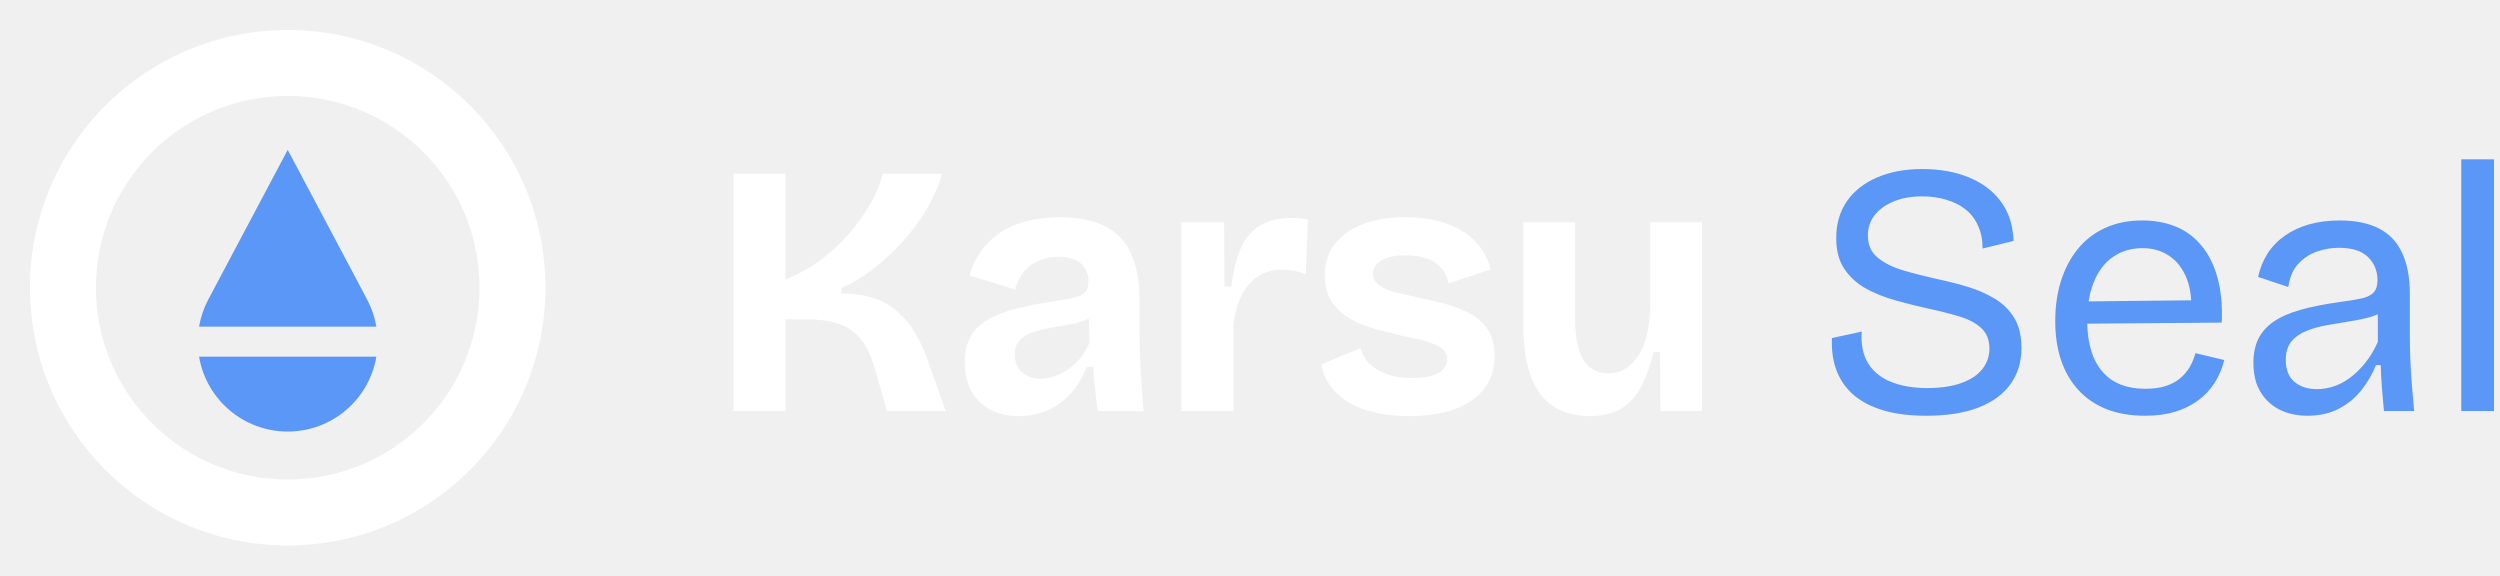
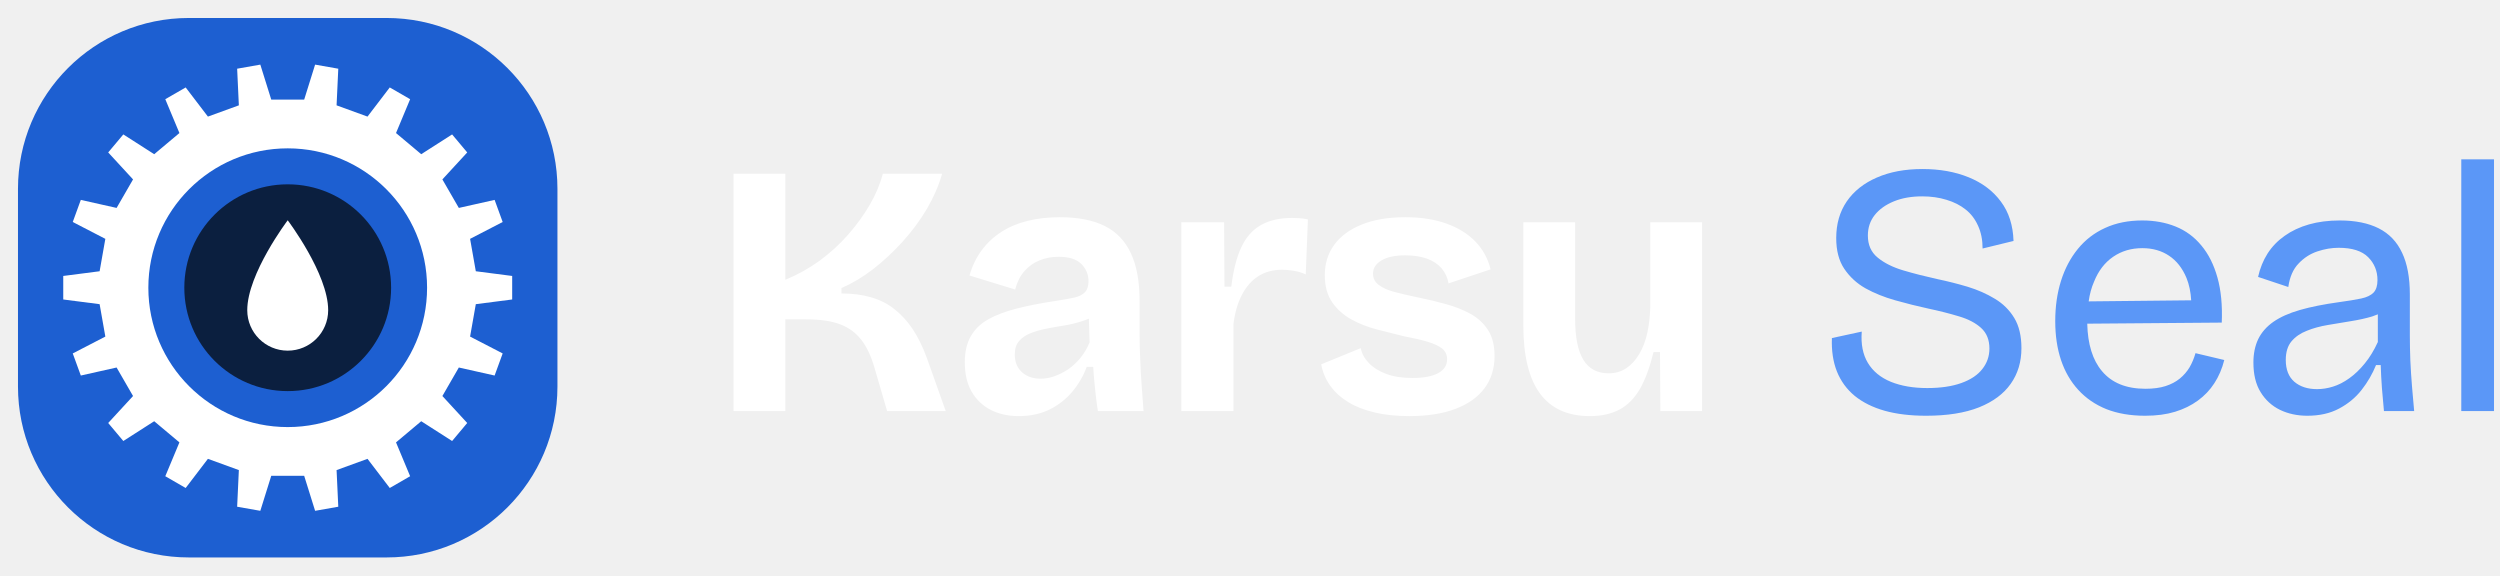
<svg xmlns="http://www.w3.org/2000/svg" viewBox="0 0 208.54 48" width="208.54" height="48" role="img" aria-label="Karsu Seal">
  <g transform="translate(0 0) scale(1)">
-     <path fill="#FFFFFF" fill-rule="evenodd" d="M2.5 24a21.5 21.5 0 1 0 43 0a21.5 21.5 0 1 0 -43 0ZM8 24a16 16 0 1 1 32 0a16 16 0 1 1 -32 0Z" />
-     <path fill="#5B97F7" d="M24 12.5L30.625 24.984A7.5 7.5 0 0 1 31.395 27.25L16.605 27.25A7.5 7.5 0 0 1 17.375 24.984ZM31.395 29.75A7.5 7.5 0 0 1 16.605 29.75Z" />
+     <path fill="#1D5FD1" d="M15.75 1.5H32.25A14.25 14.25 0 0 1 46.5 15.75V32.25A14.25 14.25 0 0 1 32.25 46.5H15.75A14.25 14.25 0 0 1 1.5 32.25V15.75A14.25 14.25 0 0 1 15.75 1.5Z" />
+     <path fill="#FFFFFF" fill-rule="evenodd" d="M39.69 22.627L42.724 23.019L42.724 24.981L39.69 25.373L39.213 28.076L41.931 29.482L41.259 31.326L38.274 30.656L36.902 33.034L38.974 35.284L37.713 36.787L35.137 35.137L33.034 36.902L34.212 39.725L32.512 40.706L30.656 38.274L28.076 39.213L28.218 42.269L26.285 42.61L25.373 39.69L22.627 39.69L21.715 42.61L19.782 42.269L19.924 39.213L17.344 38.274L15.488 40.706L13.788 39.725L14.966 36.902L12.863 35.137L10.287 36.787L9.026 35.284L11.098 33.034L9.726 30.656L6.741 31.326L6.069 29.482L8.787 28.076L8.31 25.373L5.276 24.981L5.276 23.019L8.31 22.627L8.787 19.924L6.069 18.518L6.741 16.674L9.726 17.344L11.098 14.966L9.026 12.716L10.287 11.213L12.863 12.863L14.966 11.098L13.788 8.275L15.488 7.294L17.344 9.726L19.924 8.787L19.782 5.731L21.715 5.39L22.627 8.31L25.373 8.31L26.285 5.39L28.218 5.731L28.076 8.787L30.656 9.726L32.512 7.294L34.212 8.275L33.034 11.098L35.137 12.863L37.713 11.213L38.974 12.716L36.902 14.966L38.274 17.344L41.259 16.674L41.931 18.518L39.213 19.924ZM12.375 24a11.625 11.625 0 1 0 23.25 0a11.625 11.625 0 1 0 -23.25 0Z" />
+     <path fill="#0B1F3F" d="M15.375 24a8.625 8.625 0 1 0 17.25 0a8.625 8.625 0 1 0 -17.25 0Z" />
+     <path fill="#FFFFFF" d="M24 18.375C24 18.375 27.375 22.837 27.375 25.875A3.375 3.375 0 0 1 20.625 25.875C20.625 22.837 24 18.375 24 18.375Z" />
  </g>
  <path fill="#FFFFFF" d="M65.51 34.29L61.19 34.29L61.19 14.49L65.51 14.49L65.51 23.34Q67.04 22.71 68.38 21.74Q69.71 20.76 70.76 19.56Q71.81 18.36 72.56 17.07Q73.31 15.78 73.64 14.49L73.64 14.49L78.59 14.49Q78.17 15.96 77.32 17.42Q76.46 18.87 75.29 20.16Q74.12 21.45 72.82 22.46Q71.51 23.46 70.19 24.03L70.19 24.03L70.19 24.48Q71.57 24.48 72.66 24.8Q73.76 25.11 74.61 25.79Q75.47 26.46 76.13 27.45Q76.79 28.44 77.3 29.82L77.3 29.82L78.89 34.29L74 34.29L72.95 30.69Q72.53 29.22 71.84 28.34Q71.15 27.45 70.07 27.05Q68.99 26.64 67.25 26.64L67.25 26.64L65.51 26.64L65.51 34.29M84.98 34.71L84.98 34.71Q83.66 34.71 82.64 34.19Q81.62 33.66 81.05 32.67Q80.48 31.68 80.48 30.21L80.48 30.21Q80.48 28.92 80.98 28.05Q81.47 27.18 82.43 26.64Q83.39 26.1 84.8 25.74Q86.21 25.38 88.01 25.11L88.01 25.11Q88.97 24.96 89.59 24.83Q90.2 24.69 90.5 24.38Q90.8 24.06 90.8 23.46L90.8 23.46Q90.8 22.62 90.2 22.02Q89.6 21.42 88.31 21.42L88.31 21.42Q87.44 21.42 86.71 21.72Q85.97 22.02 85.45 22.62Q84.92 23.22 84.68 24.15L84.68 24.15L80.87 22.98Q81.23 21.75 81.91 20.85Q82.58 19.95 83.54 19.34Q84.5 18.72 85.73 18.42Q86.96 18.12 88.4 18.12L88.4 18.12Q90.71 18.12 92.17 18.86Q93.62 19.59 94.34 21.14Q95.06 22.68 95.06 25.11L95.06 25.11L95.06 27.81Q95.06 28.86 95.11 29.94Q95.15 31.02 95.23 32.12Q95.3 33.21 95.39 34.29L95.39 34.29L91.58 34.29Q91.46 33.54 91.36 32.57Q91.25 31.59 91.19 30.6L91.19 30.6L90.65 30.6Q90.23 31.74 89.45 32.67Q88.67 33.6 87.55 34.16Q86.42 34.71 84.98 34.71M86.81 31.59L86.81 31.59Q87.38 31.59 87.97 31.38Q88.55 31.17 89.11 30.8Q89.66 30.42 90.13 29.85Q90.59 29.28 90.89 28.56L90.89 28.56L90.83 26.58Q90.56 26.7 90.26 26.79L90.26 26.79Q89.54 27.03 88.78 27.15Q88.01 27.27 87.26 27.42Q86.51 27.57 85.93 27.81Q85.34 28.05 85 28.46Q84.65 28.86 84.65 29.58L84.65 29.58Q84.65 30.51 85.25 31.05Q85.85 31.59 86.81 31.59M102.89 34.29L98.54 34.29L98.54 18.54L102.11 18.54L102.14 23.91L102.71 23.91Q102.95 21.9 103.54 20.64Q104.12 19.38 105.17 18.78Q106.22 18.18 107.78 18.18L107.78 18.18Q108.05 18.18 108.37 18.2Q108.68 18.21 109.1 18.3L109.1 18.3L108.92 22.89Q108.47 22.68 107.93 22.59Q107.39 22.5 106.97 22.5L106.97 22.5Q105.8 22.5 104.96 23.04Q104.12 23.58 103.6 24.59Q103.07 25.59 102.89 27.03L102.89 27.03L102.89 34.29M117.56 34.71L117.56 34.71Q115.97 34.71 114.68 34.41Q113.39 34.11 112.46 33.54Q111.53 32.97 110.96 32.17Q110.39 31.38 110.21 30.39L110.21 30.39L113.51 29.04Q113.63 29.7 114.17 30.27Q114.71 30.84 115.63 31.19Q116.54 31.53 117.83 31.53L117.83 31.53Q119.21 31.53 119.96 31.13Q120.71 30.72 120.71 29.97L120.71 29.97Q120.71 29.4 120.29 29.07Q119.87 28.74 119.06 28.5Q118.25 28.26 117.11 28.05L117.11 28.05Q116 27.78 114.85 27.48Q113.69 27.18 112.72 26.64Q111.74 26.1 111.13 25.22Q110.51 24.33 110.51 22.95L110.51 22.95Q110.51 21.51 111.29 20.43Q112.07 19.35 113.57 18.74Q115.07 18.12 117.23 18.12L117.23 18.12Q119.18 18.12 120.65 18.65Q122.12 19.17 123.07 20.15Q124.01 21.12 124.34 22.47L124.34 22.47L120.83 23.64Q120.71 22.92 120.25 22.38Q119.78 21.84 119.02 21.57Q118.25 21.3 117.23 21.3L117.23 21.3Q115.94 21.3 115.24 21.72Q114.53 22.14 114.53 22.83L114.53 22.83Q114.53 23.4 115 23.76Q115.46 24.12 116.3 24.35Q117.14 24.57 118.28 24.81L118.28 24.81Q119.48 25.05 120.62 25.37Q121.76 25.68 122.68 26.19Q123.59 26.7 124.13 27.54Q124.67 28.38 124.67 29.7L124.67 29.7Q124.67 31.26 123.83 32.39Q122.99 33.51 121.4 34.11Q119.81 34.71 117.56 34.71M132.62 34.71L132.62 34.71Q129.86 34.71 128.47 32.84Q127.07 30.96 127.07 27.12L127.07 27.12L127.07 18.54L131.39 18.54L131.39 26.58Q131.39 28.89 132.08 30.02Q132.77 31.14 134.18 31.14L134.18 31.14Q135.02 31.14 135.65 30.72Q136.28 30.3 136.73 29.55Q137.18 28.8 137.41 27.78Q137.63 26.76 137.66 25.59L137.66 25.59L137.66 18.54L141.98 18.54L141.98 34.29L138.5 34.29L138.47 29.37L137.93 29.37Q137.48 31.23 136.81 32.42Q136.13 33.6 135.1 34.16Q134.06 34.71 132.62 34.71" />
  <path fill="#5B97F7" d="M160.67 34.68L160.67 34.68Q158.69 34.68 157.2 34.26Q155.72 33.84 154.71 33.02Q153.71 32.19 153.23 30.99Q152.75 29.79 152.81 28.2L152.81 28.2L155.3 27.66Q155.18 29.22 155.81 30.27Q156.44 31.32 157.73 31.85Q159.02 32.37 160.76 32.37L160.76 32.37Q162.44 32.37 163.61 31.95Q164.78 31.53 165.36 30.78Q165.95 30.03 165.95 29.07L165.95 29.07Q165.95 27.99 165.26 27.36Q164.57 26.73 163.41 26.39Q162.26 26.04 160.85 25.74L160.85 25.74Q159.47 25.44 158.09 25.05Q156.71 24.66 155.61 24.05Q154.52 23.43 153.84 22.42Q153.17 21.42 153.17 19.86L153.17 19.86Q153.17 18.09 154.05 16.8Q154.94 15.51 156.56 14.81Q158.18 14.1 160.37 14.1L160.37 14.1Q162.53 14.1 164.22 14.79Q165.92 15.48 166.91 16.82Q167.9 18.15 167.96 20.1L167.96 20.1L165.38 20.73Q165.38 19.65 165 18.83Q164.63 18 163.97 17.48Q163.31 16.95 162.38 16.67Q161.45 16.38 160.34 16.38L160.34 16.38Q158.99 16.38 157.97 16.8Q156.95 17.22 156.38 17.94Q155.81 18.66 155.81 19.65L155.81 19.65Q155.81 20.82 156.63 21.49Q157.46 22.17 158.78 22.56Q160.1 22.95 161.6 23.28L161.6 23.28Q162.89 23.55 164.13 23.92Q165.38 24.3 166.4 24.92Q167.42 25.53 168.02 26.52Q168.62 27.51 168.62 29.04L168.62 29.04Q168.62 30.75 167.73 32.01Q166.85 33.27 165.08 33.98Q163.31 34.68 160.67 34.68M178.94 34.68L178.94 34.68Q177.11 34.68 175.71 34.13Q174.32 33.57 173.36 32.52Q172.4 31.47 171.92 30.03Q171.44 28.59 171.44 26.79L171.44 26.79Q171.44 24.96 171.92 23.43Q172.4 21.9 173.33 20.76Q174.26 19.62 175.61 19.01Q176.96 18.39 178.7 18.39L178.7 18.39Q180.23 18.39 181.49 18.9Q182.75 19.41 183.63 20.48Q184.52 21.54 184.97 23.15Q185.42 24.75 185.33 26.91L185.33 26.91L174.11 27Q174.17 29.58 175.34 30.96L175.34 30.96Q176.57 32.43 178.97 32.43L178.97 32.43Q179.93 32.43 180.63 32.21Q181.34 31.98 181.83 31.58Q182.33 31.17 182.65 30.63Q182.96 30.09 183.14 29.46L183.14 29.46L185.54 30.03Q185.27 31.11 184.71 31.97Q184.16 32.82 183.33 33.42Q182.51 34.02 181.43 34.35Q180.35 34.68 178.94 34.68M174.23 25.14L174.23 25.14L182.78 25.05Q182.72 24 182.39 23.19L182.39 23.19Q181.88 21.96 180.93 21.33Q179.99 20.7 178.7 20.7L178.7 20.7Q177.32 20.7 176.27 21.42Q175.22 22.14 174.68 23.49L174.68 23.49Q174.35 24.24 174.23 25.14M192.47 34.68L192.47 34.68Q191.21 34.68 190.19 34.19Q189.17 33.69 188.57 32.71Q187.97 31.74 187.97 30.24L187.97 30.24Q187.97 29.13 188.37 28.29Q188.78 27.45 189.63 26.85Q190.49 26.25 191.84 25.86Q193.19 25.47 195.14 25.2L195.14 25.2Q196.25 25.05 196.96 24.9Q197.66 24.75 197.99 24.41Q198.32 24.06 198.32 23.37L198.32 23.37Q198.32 22.23 197.54 21.45Q196.76 20.67 195.08 20.67L195.08 20.67Q194.21 20.67 193.31 20.97Q192.41 21.27 191.74 21.98Q191.06 22.68 190.88 23.94L190.88 23.94L188.36 23.1Q188.6 22.02 189.15 21.15Q189.71 20.28 190.58 19.67Q191.45 19.05 192.6 18.72Q193.76 18.39 195.17 18.39L195.17 18.39Q197.12 18.39 198.43 19.05Q199.73 19.71 200.37 21.08Q201.02 22.44 201.02 24.57L201.02 24.57L201.02 28.02Q201.02 28.95 201.06 30.05Q201.11 31.14 201.2 32.24Q201.29 33.33 201.38 34.29L201.38 34.29L198.86 34.29Q198.77 33.33 198.69 32.37Q198.62 31.41 198.59 30.45L198.59 30.45L198.2 30.45Q197.75 31.56 197 32.52Q196.25 33.48 195.12 34.08Q194 34.68 192.47 34.68M193.28 32.46L193.28 32.46Q193.94 32.46 194.61 32.25Q195.29 32.04 195.96 31.56Q196.64 31.08 197.25 30.33Q197.87 29.58 198.35 28.53L198.35 28.53L198.35 26.22Q198.11 26.31 197.87 26.4L197.87 26.4Q197.06 26.64 196.1 26.79Q195.14 26.94 194.18 27.11Q193.22 27.27 192.43 27.59Q191.63 27.9 191.15 28.47Q190.67 29.04 190.67 30.03L190.67 30.03Q190.67 31.23 191.39 31.85Q192.11 32.46 193.28 32.46M208.04 34.29L205.31 34.29L205.31 13.29L208.04 13.29L208.04 34.29" />
</svg>
